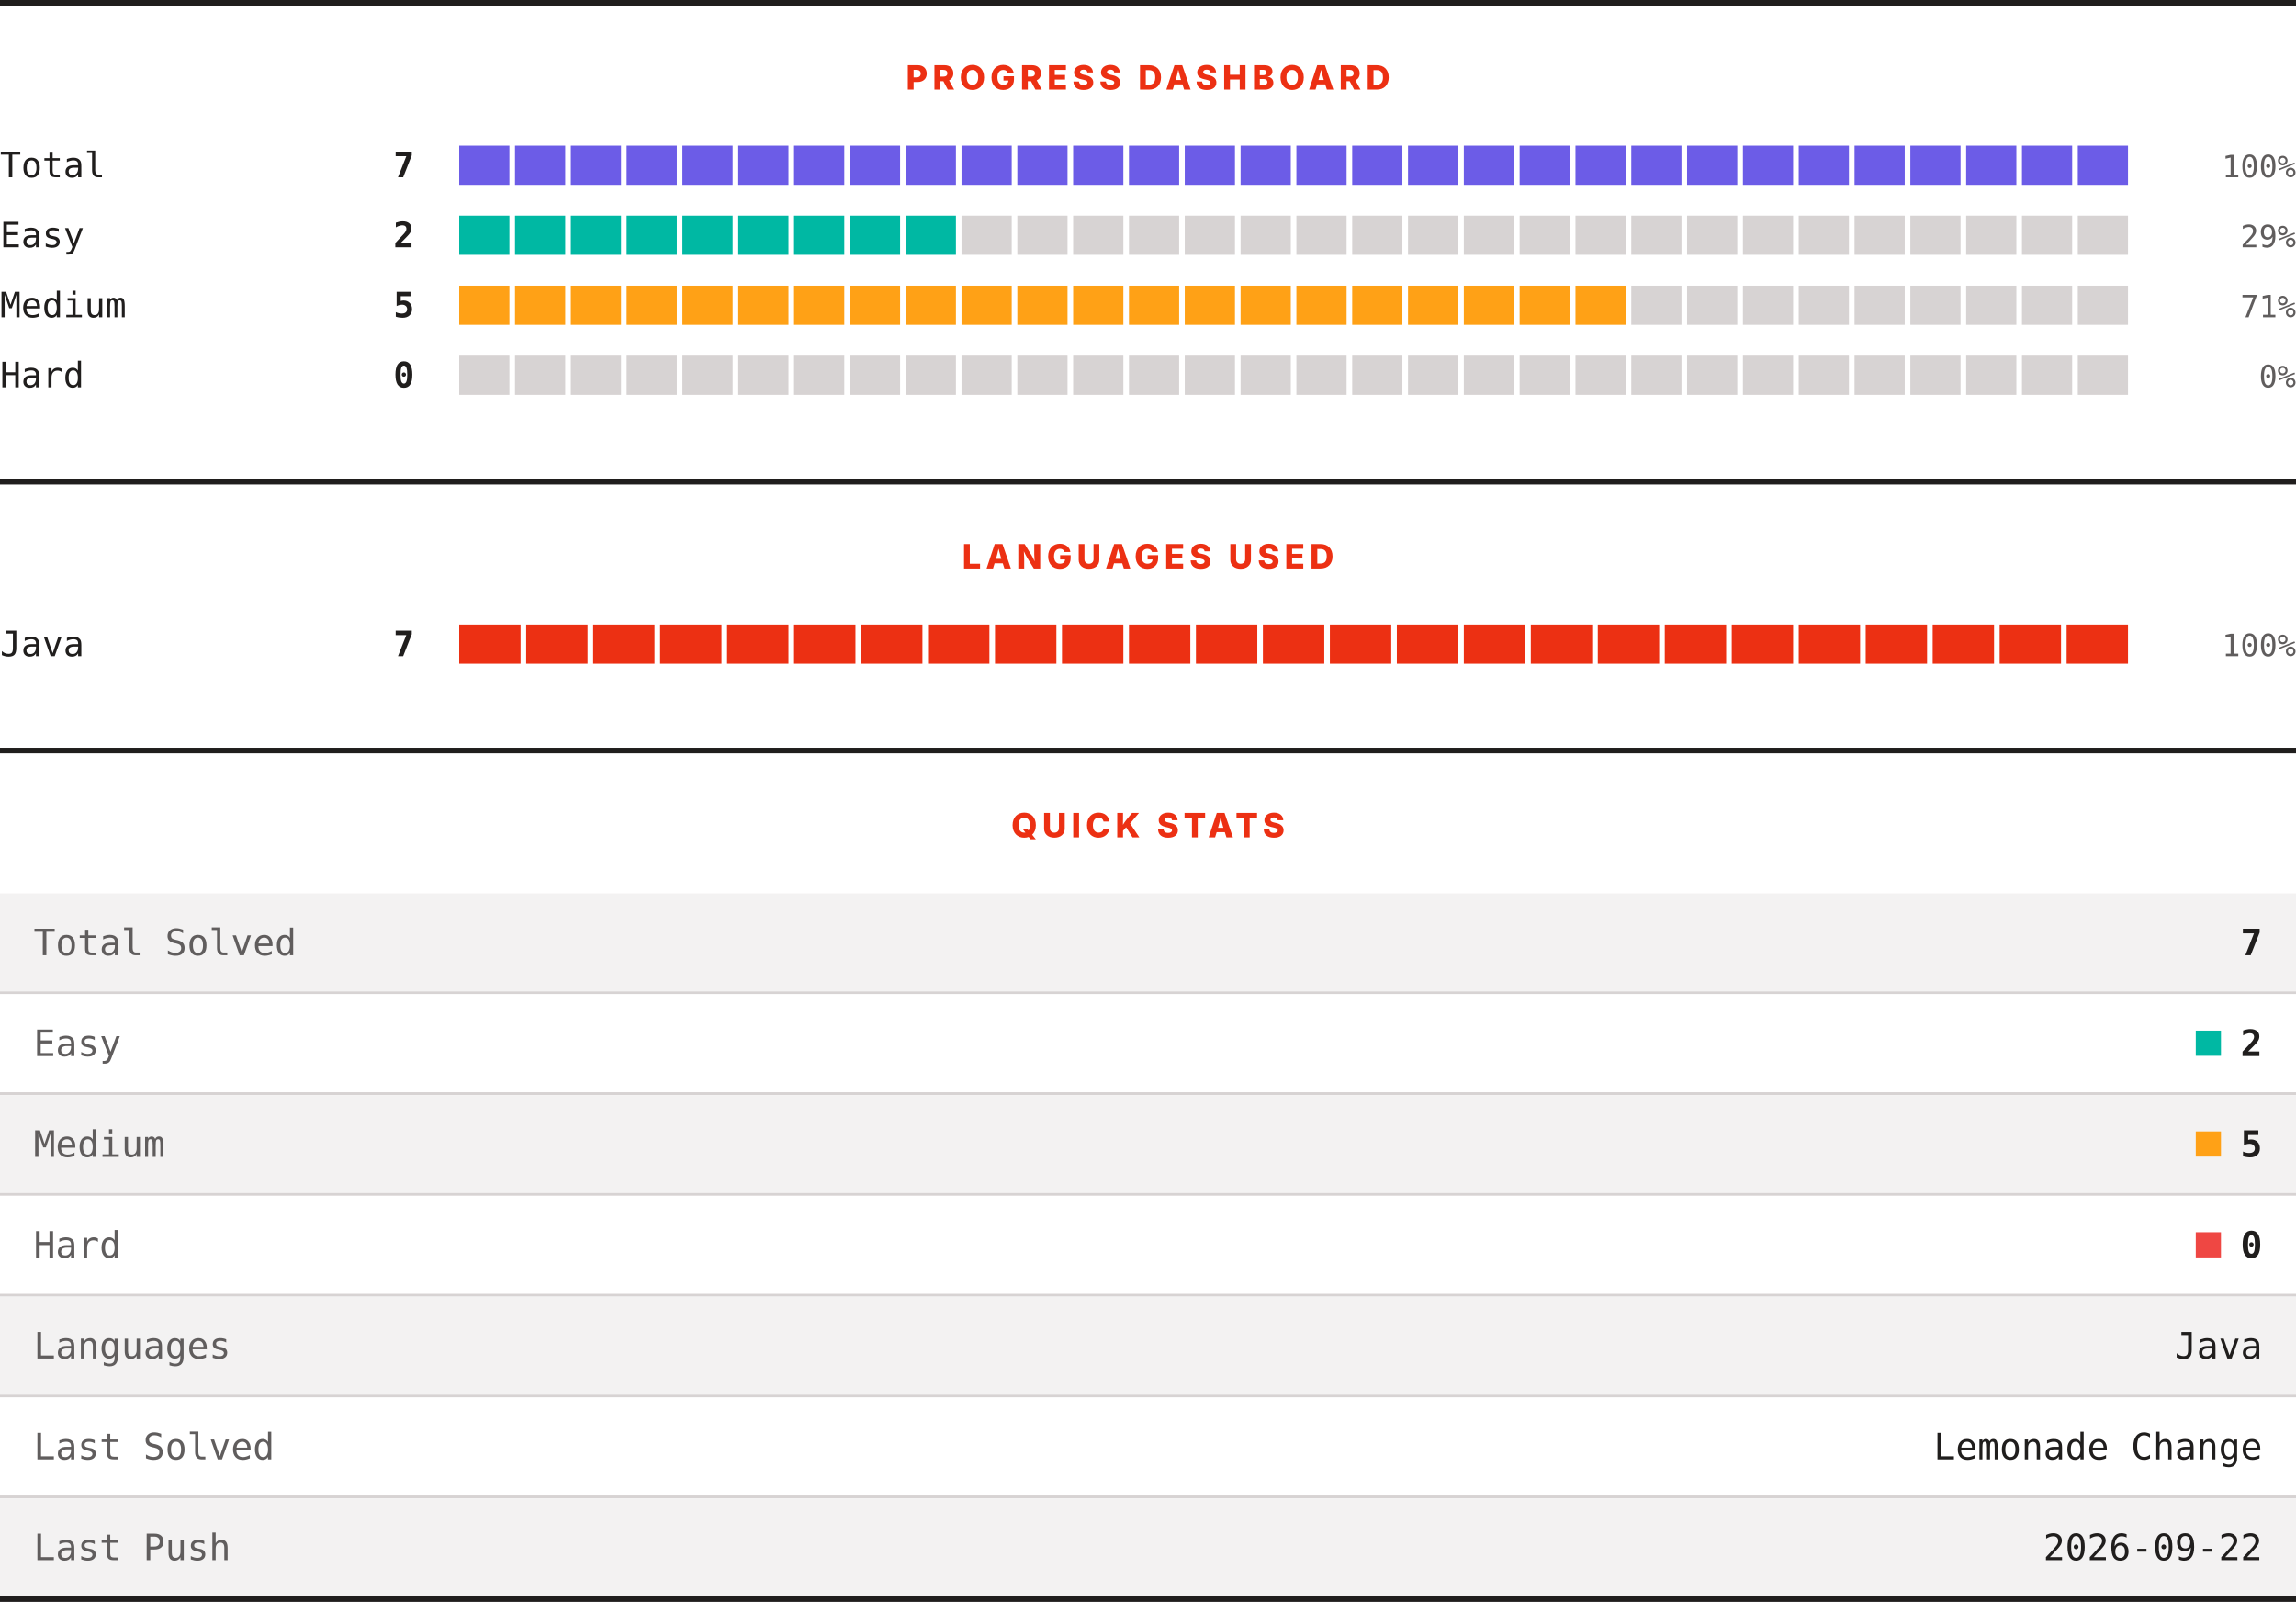
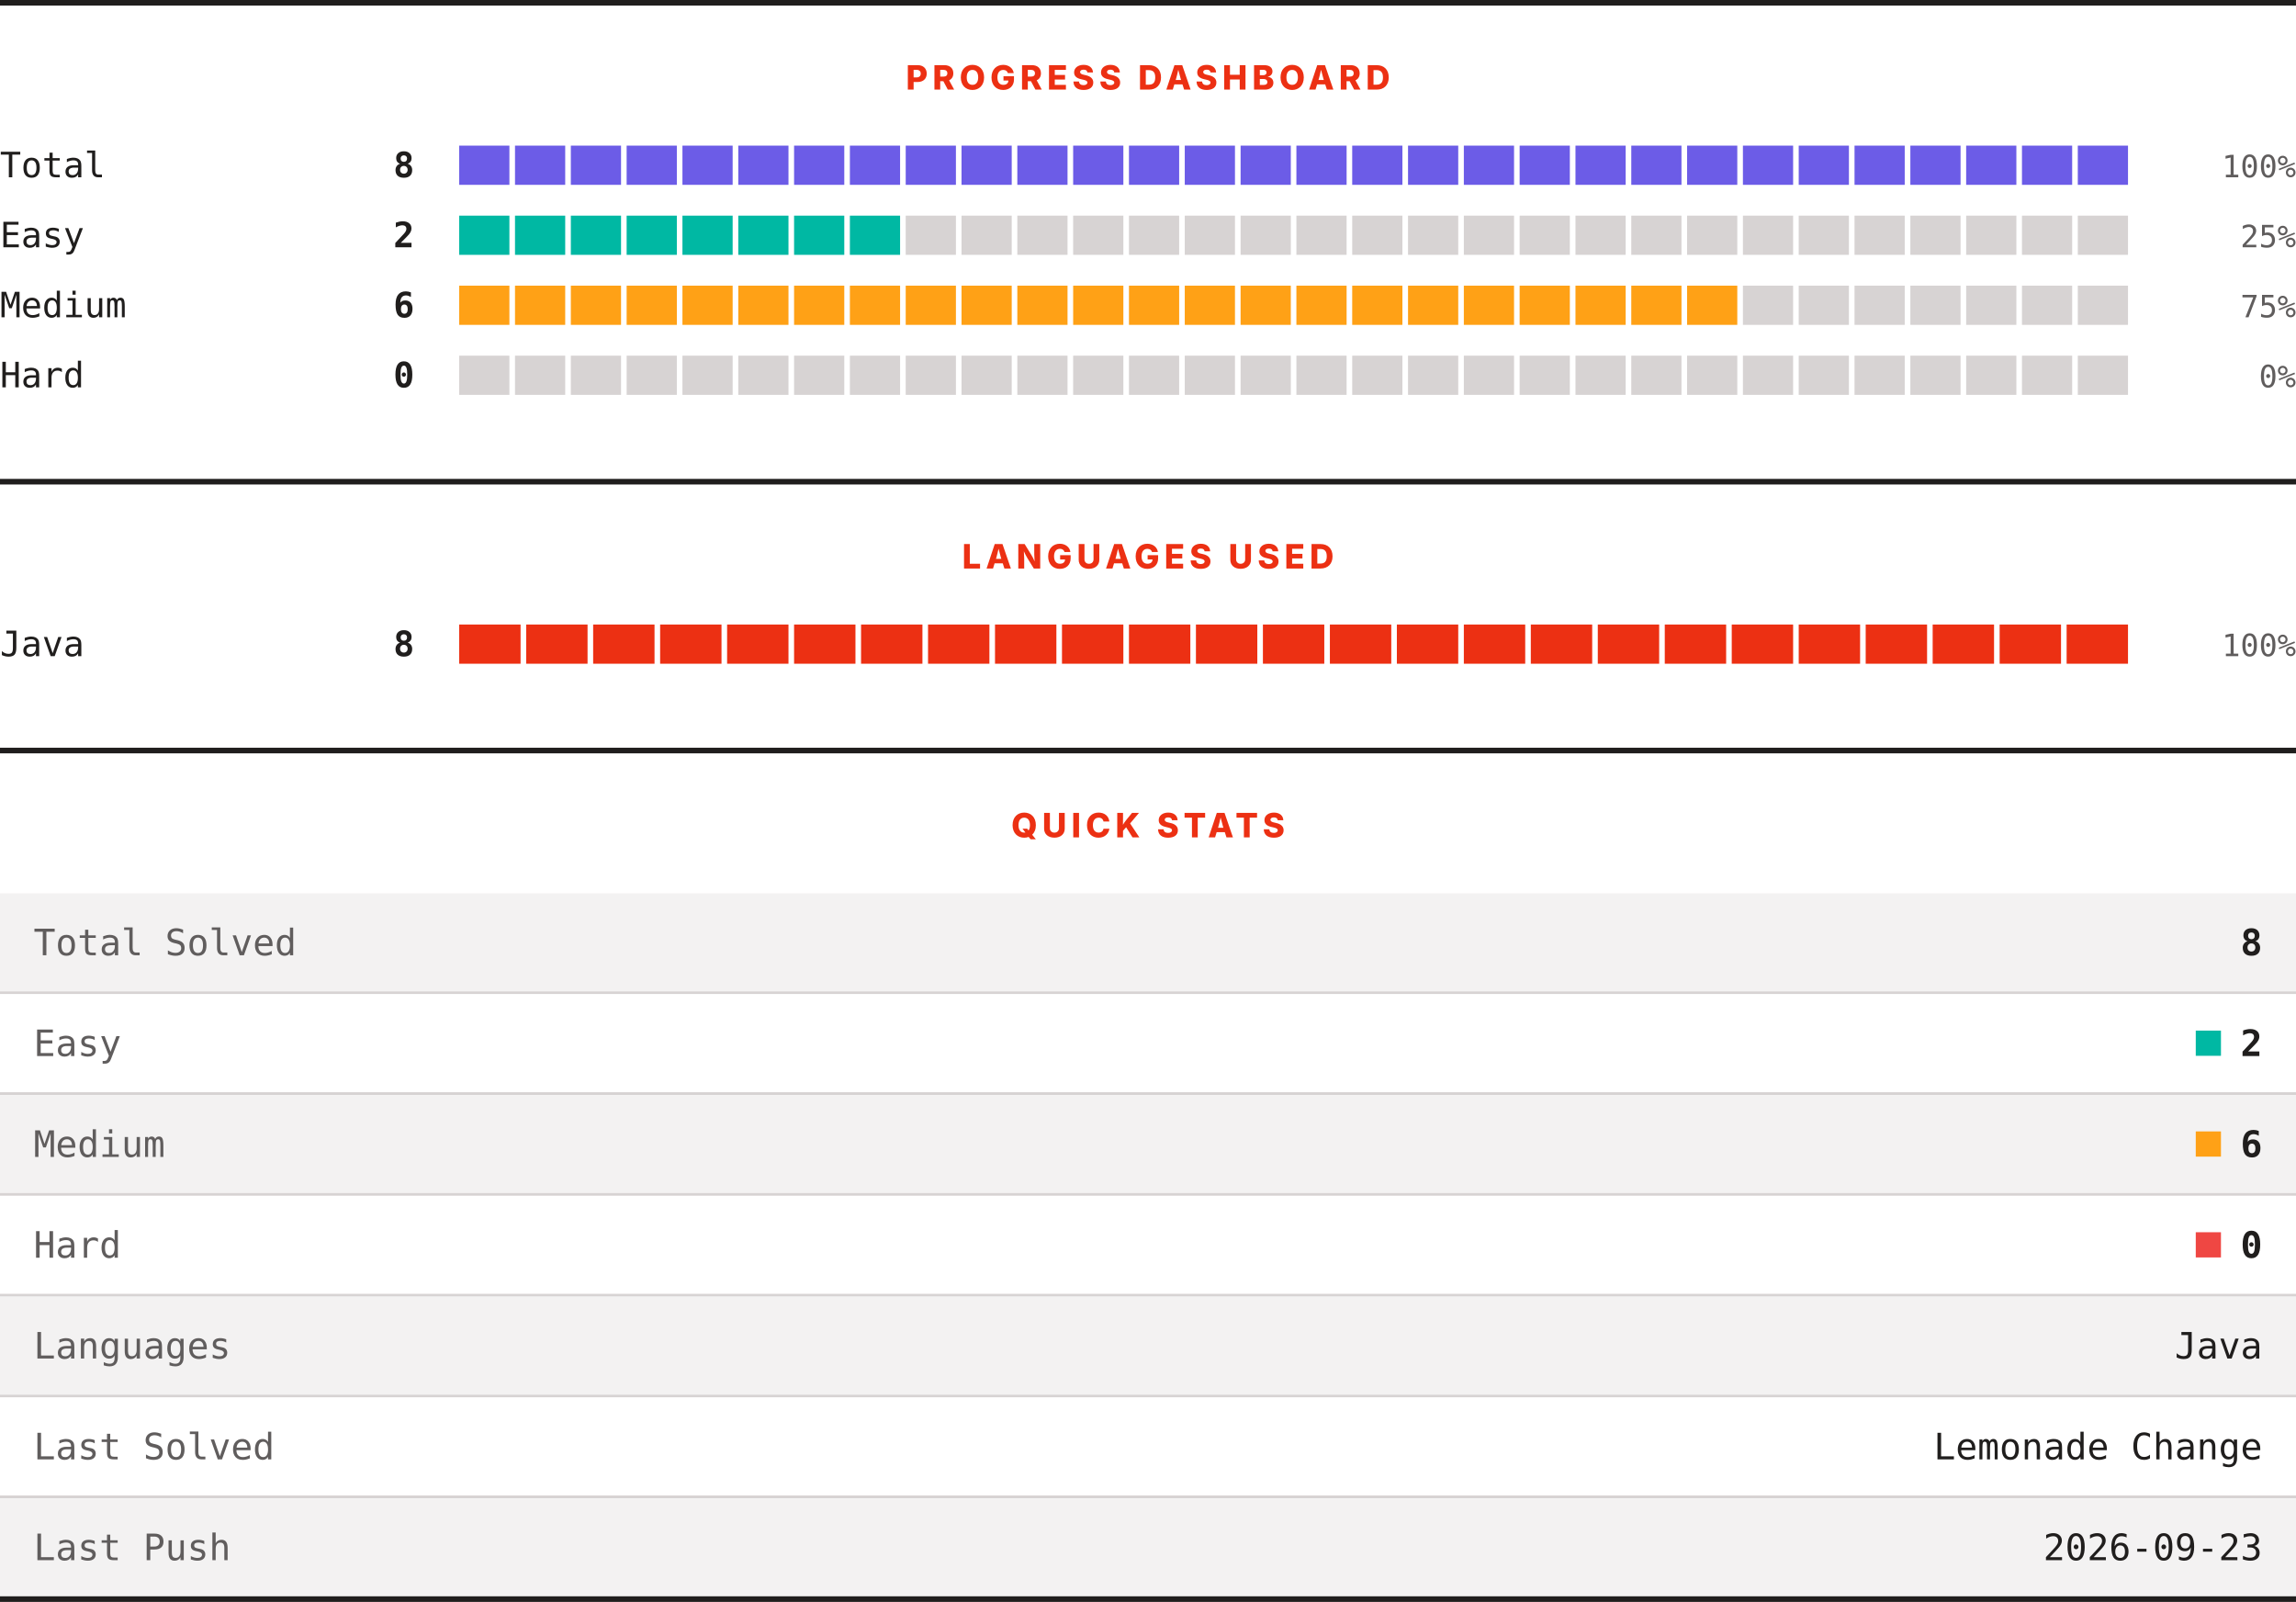
<svg xmlns="http://www.w3.org/2000/svg" width="820" height="572" viewBox="0 0 820 572" role="img" aria-label="LeetCode progress, languages and quick stats">
  <rect width="820" height="572" fill="#ffffff" />
  <rect x="0" y="0" width="820" height="2" fill="#201e1d" />
  <text x="410" y="32" text-anchor="middle" font-family="Archivo, system-ui, -apple-system, Segoe UI, sans-serif" font-size="12" font-weight="800" letter-spacing="1.68" fill="#ec3013">PROGRESS DASHBOARD</text>
  <text x="0" y="63.3" font-family="ui-monospace, SFMono-Regular, Menlo, Consolas, monospace" font-size="12.5" fill="#201e1d">Total</text>
-   <text x="148" y="63.3" text-anchor="end" font-family="ui-monospace, SFMono-Regular, Menlo, Consolas, monospace" font-size="12.5" font-weight="700" fill="#201e1d">7</text>
+   <text x="148" y="63.3" text-anchor="end" font-family="ui-monospace, SFMono-Regular, Menlo, Consolas, monospace" font-size="12.5" font-weight="700" fill="#201e1d">8</text>
  <rect x="164.00" y="52" width="17.93" height="14" fill="#6c5ce7" />
  <rect x="183.93" y="52" width="17.93" height="14" fill="#6c5ce7" />
  <rect x="203.87" y="52" width="17.93" height="14" fill="#6c5ce7" />
  <rect x="223.80" y="52" width="17.93" height="14" fill="#6c5ce7" />
  <rect x="243.73" y="52" width="17.93" height="14" fill="#6c5ce7" />
  <rect x="263.67" y="52" width="17.93" height="14" fill="#6c5ce7" />
  <rect x="283.60" y="52" width="17.93" height="14" fill="#6c5ce7" />
  <rect x="303.53" y="52" width="17.93" height="14" fill="#6c5ce7" />
  <rect x="323.47" y="52" width="17.93" height="14" fill="#6c5ce7" />
  <rect x="343.40" y="52" width="17.93" height="14" fill="#6c5ce7" />
  <rect x="363.33" y="52" width="17.93" height="14" fill="#6c5ce7" />
  <rect x="383.27" y="52" width="17.93" height="14" fill="#6c5ce7" />
  <rect x="403.20" y="52" width="17.93" height="14" fill="#6c5ce7" />
  <rect x="423.13" y="52" width="17.93" height="14" fill="#6c5ce7" />
  <rect x="443.07" y="52" width="17.93" height="14" fill="#6c5ce7" />
  <rect x="463.00" y="52" width="17.93" height="14" fill="#6c5ce7" />
  <rect x="482.93" y="52" width="17.93" height="14" fill="#6c5ce7" />
  <rect x="502.87" y="52" width="17.93" height="14" fill="#6c5ce7" />
  <rect x="522.80" y="52" width="17.93" height="14" fill="#6c5ce7" />
  <rect x="542.73" y="52" width="17.93" height="14" fill="#6c5ce7" />
  <rect x="562.67" y="52" width="17.93" height="14" fill="#6c5ce7" />
  <rect x="582.60" y="52" width="17.93" height="14" fill="#6c5ce7" />
  <rect x="602.53" y="52" width="17.93" height="14" fill="#6c5ce7" />
  <rect x="622.47" y="52" width="17.93" height="14" fill="#6c5ce7" />
  <rect x="642.40" y="52" width="17.93" height="14" fill="#6c5ce7" />
  <rect x="662.33" y="52" width="17.93" height="14" fill="#6c5ce7" />
  <rect x="682.27" y="52" width="17.93" height="14" fill="#6c5ce7" />
  <rect x="702.20" y="52" width="17.93" height="14" fill="#6c5ce7" />
  <rect x="722.13" y="52" width="17.93" height="14" fill="#6c5ce7" />
  <rect x="742.07" y="52" width="17.93" height="14" fill="#6c5ce7" />
  <text x="820" y="63.3" text-anchor="end" font-family="ui-monospace, SFMono-Regular, Menlo, Consolas, monospace" font-size="11" fill="#605d5d">100%</text>
  <text x="0" y="88.3" font-family="ui-monospace, SFMono-Regular, Menlo, Consolas, monospace" font-size="12.5" fill="#201e1d">Easy</text>
  <text x="148" y="88.3" text-anchor="end" font-family="ui-monospace, SFMono-Regular, Menlo, Consolas, monospace" font-size="12.5" font-weight="700" fill="#201e1d">2</text>
  <rect x="164.00" y="77" width="17.93" height="14" fill="#00b8a3" />
  <rect x="183.93" y="77" width="17.93" height="14" fill="#00b8a3" />
  <rect x="203.87" y="77" width="17.93" height="14" fill="#00b8a3" />
  <rect x="223.80" y="77" width="17.93" height="14" fill="#00b8a3" />
  <rect x="243.73" y="77" width="17.93" height="14" fill="#00b8a3" />
  <rect x="263.67" y="77" width="17.93" height="14" fill="#00b8a3" />
  <rect x="283.60" y="77" width="17.93" height="14" fill="#00b8a3" />
  <rect x="303.53" y="77" width="17.93" height="14" fill="#00b8a3" />
-   <rect x="323.47" y="77" width="17.93" height="14" fill="#00b8a3" />
+   <rect x="323.47" y="77" width="17.93" height="14" fill="#d7d3d3" />
  <rect x="343.40" y="77" width="17.93" height="14" fill="#d7d3d3" />
  <rect x="363.33" y="77" width="17.93" height="14" fill="#d7d3d3" />
  <rect x="383.27" y="77" width="17.93" height="14" fill="#d7d3d3" />
  <rect x="403.20" y="77" width="17.93" height="14" fill="#d7d3d3" />
  <rect x="423.13" y="77" width="17.93" height="14" fill="#d7d3d3" />
  <rect x="443.07" y="77" width="17.93" height="14" fill="#d7d3d3" />
  <rect x="463.00" y="77" width="17.93" height="14" fill="#d7d3d3" />
  <rect x="482.93" y="77" width="17.93" height="14" fill="#d7d3d3" />
  <rect x="502.87" y="77" width="17.93" height="14" fill="#d7d3d3" />
  <rect x="522.80" y="77" width="17.93" height="14" fill="#d7d3d3" />
  <rect x="542.73" y="77" width="17.93" height="14" fill="#d7d3d3" />
  <rect x="562.67" y="77" width="17.93" height="14" fill="#d7d3d3" />
  <rect x="582.60" y="77" width="17.93" height="14" fill="#d7d3d3" />
  <rect x="602.53" y="77" width="17.93" height="14" fill="#d7d3d3" />
  <rect x="622.47" y="77" width="17.93" height="14" fill="#d7d3d3" />
  <rect x="642.40" y="77" width="17.93" height="14" fill="#d7d3d3" />
  <rect x="662.33" y="77" width="17.93" height="14" fill="#d7d3d3" />
  <rect x="682.27" y="77" width="17.93" height="14" fill="#d7d3d3" />
  <rect x="702.20" y="77" width="17.93" height="14" fill="#d7d3d3" />
  <rect x="722.13" y="77" width="17.93" height="14" fill="#d7d3d3" />
  <rect x="742.07" y="77" width="17.93" height="14" fill="#d7d3d3" />
-   <text x="820" y="88.3" text-anchor="end" font-family="ui-monospace, SFMono-Regular, Menlo, Consolas, monospace" font-size="11" fill="#605d5d">29%</text>
+   <text x="820" y="88.3" text-anchor="end" font-family="ui-monospace, SFMono-Regular, Menlo, Consolas, monospace" font-size="11" fill="#605d5d">25%</text>
  <text x="0" y="113.3" font-family="ui-monospace, SFMono-Regular, Menlo, Consolas, monospace" font-size="12.5" fill="#201e1d">Medium</text>
-   <text x="148" y="113.3" text-anchor="end" font-family="ui-monospace, SFMono-Regular, Menlo, Consolas, monospace" font-size="12.5" font-weight="700" fill="#201e1d">5</text>
+   <text x="148" y="113.3" text-anchor="end" font-family="ui-monospace, SFMono-Regular, Menlo, Consolas, monospace" font-size="12.5" font-weight="700" fill="#201e1d">6</text>
  <rect x="164.00" y="102" width="17.93" height="14" fill="#ffa116" />
  <rect x="183.93" y="102" width="17.93" height="14" fill="#ffa116" />
  <rect x="203.87" y="102" width="17.93" height="14" fill="#ffa116" />
  <rect x="223.80" y="102" width="17.93" height="14" fill="#ffa116" />
  <rect x="243.73" y="102" width="17.93" height="14" fill="#ffa116" />
  <rect x="263.67" y="102" width="17.93" height="14" fill="#ffa116" />
  <rect x="283.60" y="102" width="17.93" height="14" fill="#ffa116" />
  <rect x="303.53" y="102" width="17.93" height="14" fill="#ffa116" />
  <rect x="323.47" y="102" width="17.93" height="14" fill="#ffa116" />
  <rect x="343.40" y="102" width="17.93" height="14" fill="#ffa116" />
  <rect x="363.33" y="102" width="17.93" height="14" fill="#ffa116" />
  <rect x="383.27" y="102" width="17.93" height="14" fill="#ffa116" />
  <rect x="403.20" y="102" width="17.93" height="14" fill="#ffa116" />
  <rect x="423.13" y="102" width="17.93" height="14" fill="#ffa116" />
  <rect x="443.07" y="102" width="17.93" height="14" fill="#ffa116" />
  <rect x="463.00" y="102" width="17.93" height="14" fill="#ffa116" />
  <rect x="482.93" y="102" width="17.93" height="14" fill="#ffa116" />
  <rect x="502.87" y="102" width="17.93" height="14" fill="#ffa116" />
  <rect x="522.80" y="102" width="17.93" height="14" fill="#ffa116" />
  <rect x="542.73" y="102" width="17.93" height="14" fill="#ffa116" />
  <rect x="562.67" y="102" width="17.93" height="14" fill="#ffa116" />
-   <rect x="582.60" y="102" width="17.93" height="14" fill="#d7d3d3" />
-   <rect x="602.53" y="102" width="17.93" height="14" fill="#d7d3d3" />
+   <rect x="582.60" y="102" width="17.93" height="14" fill="#ffa116" />
+   <rect x="602.53" y="102" width="17.93" height="14" fill="#ffa116" />
  <rect x="622.47" y="102" width="17.93" height="14" fill="#d7d3d3" />
  <rect x="642.40" y="102" width="17.93" height="14" fill="#d7d3d3" />
  <rect x="662.33" y="102" width="17.93" height="14" fill="#d7d3d3" />
  <rect x="682.27" y="102" width="17.93" height="14" fill="#d7d3d3" />
  <rect x="702.20" y="102" width="17.93" height="14" fill="#d7d3d3" />
  <rect x="722.13" y="102" width="17.93" height="14" fill="#d7d3d3" />
  <rect x="742.07" y="102" width="17.93" height="14" fill="#d7d3d3" />
-   <text x="820" y="113.3" text-anchor="end" font-family="ui-monospace, SFMono-Regular, Menlo, Consolas, monospace" font-size="11" fill="#605d5d">71%</text>
+   <text x="820" y="113.3" text-anchor="end" font-family="ui-monospace, SFMono-Regular, Menlo, Consolas, monospace" font-size="11" fill="#605d5d">75%</text>
  <text x="0" y="138.3" font-family="ui-monospace, SFMono-Regular, Menlo, Consolas, monospace" font-size="12.5" fill="#201e1d">Hard</text>
  <text x="148" y="138.3" text-anchor="end" font-family="ui-monospace, SFMono-Regular, Menlo, Consolas, monospace" font-size="12.5" font-weight="700" fill="#201e1d">0</text>
  <rect x="164.00" y="127" width="17.93" height="14" fill="#d7d3d3" />
  <rect x="183.93" y="127" width="17.93" height="14" fill="#d7d3d3" />
  <rect x="203.87" y="127" width="17.93" height="14" fill="#d7d3d3" />
  <rect x="223.80" y="127" width="17.93" height="14" fill="#d7d3d3" />
  <rect x="243.73" y="127" width="17.93" height="14" fill="#d7d3d3" />
  <rect x="263.67" y="127" width="17.93" height="14" fill="#d7d3d3" />
  <rect x="283.60" y="127" width="17.93" height="14" fill="#d7d3d3" />
  <rect x="303.53" y="127" width="17.93" height="14" fill="#d7d3d3" />
  <rect x="323.47" y="127" width="17.93" height="14" fill="#d7d3d3" />
  <rect x="343.40" y="127" width="17.93" height="14" fill="#d7d3d3" />
  <rect x="363.33" y="127" width="17.93" height="14" fill="#d7d3d3" />
  <rect x="383.27" y="127" width="17.93" height="14" fill="#d7d3d3" />
  <rect x="403.20" y="127" width="17.93" height="14" fill="#d7d3d3" />
  <rect x="423.13" y="127" width="17.93" height="14" fill="#d7d3d3" />
  <rect x="443.07" y="127" width="17.93" height="14" fill="#d7d3d3" />
  <rect x="463.00" y="127" width="17.93" height="14" fill="#d7d3d3" />
  <rect x="482.93" y="127" width="17.93" height="14" fill="#d7d3d3" />
  <rect x="502.87" y="127" width="17.93" height="14" fill="#d7d3d3" />
  <rect x="522.80" y="127" width="17.93" height="14" fill="#d7d3d3" />
  <rect x="542.73" y="127" width="17.93" height="14" fill="#d7d3d3" />
  <rect x="562.67" y="127" width="17.93" height="14" fill="#d7d3d3" />
  <rect x="582.60" y="127" width="17.93" height="14" fill="#d7d3d3" />
  <rect x="602.53" y="127" width="17.93" height="14" fill="#d7d3d3" />
  <rect x="622.47" y="127" width="17.93" height="14" fill="#d7d3d3" />
  <rect x="642.40" y="127" width="17.93" height="14" fill="#d7d3d3" />
  <rect x="662.33" y="127" width="17.93" height="14" fill="#d7d3d3" />
  <rect x="682.27" y="127" width="17.93" height="14" fill="#d7d3d3" />
  <rect x="702.20" y="127" width="17.93" height="14" fill="#d7d3d3" />
  <rect x="722.13" y="127" width="17.93" height="14" fill="#d7d3d3" />
  <rect x="742.07" y="127" width="17.93" height="14" fill="#d7d3d3" />
  <text x="820" y="138.3" text-anchor="end" font-family="ui-monospace, SFMono-Regular, Menlo, Consolas, monospace" font-size="11" fill="#605d5d">0%</text>
  <rect x="0" y="171" width="820" height="2" fill="#201e1d" />
  <text x="410" y="203" text-anchor="middle" font-family="Archivo, system-ui, -apple-system, Segoe UI, sans-serif" font-size="12" font-weight="800" letter-spacing="1.68" fill="#ec3013">LANGUAGES USED</text>
  <text x="0" y="234.3" font-family="ui-monospace, SFMono-Regular, Menlo, Consolas, monospace" font-size="12.5" fill="#201e1d">Java</text>
-   <text x="148" y="234.3" text-anchor="end" font-family="ui-monospace, SFMono-Regular, Menlo, Consolas, monospace" font-size="12.5" font-weight="700" fill="#201e1d">7</text>
+   <text x="148" y="234.3" text-anchor="end" font-family="ui-monospace, SFMono-Regular, Menlo, Consolas, monospace" font-size="12.5" font-weight="700" fill="#201e1d">8</text>
  <rect x="164.00" y="223" width="21.92" height="14" fill="#ec3013" />
  <rect x="187.92" y="223" width="21.92" height="14" fill="#ec3013" />
  <rect x="211.84" y="223" width="21.92" height="14" fill="#ec3013" />
  <rect x="235.76" y="223" width="21.92" height="14" fill="#ec3013" />
  <rect x="259.68" y="223" width="21.92" height="14" fill="#ec3013" />
  <rect x="283.60" y="223" width="21.92" height="14" fill="#ec3013" />
  <rect x="307.52" y="223" width="21.92" height="14" fill="#ec3013" />
  <rect x="331.44" y="223" width="21.92" height="14" fill="#ec3013" />
  <rect x="355.36" y="223" width="21.92" height="14" fill="#ec3013" />
  <rect x="379.28" y="223" width="21.92" height="14" fill="#ec3013" />
  <rect x="403.20" y="223" width="21.92" height="14" fill="#ec3013" />
  <rect x="427.12" y="223" width="21.92" height="14" fill="#ec3013" />
  <rect x="451.04" y="223" width="21.92" height="14" fill="#ec3013" />
  <rect x="474.96" y="223" width="21.92" height="14" fill="#ec3013" />
  <rect x="498.88" y="223" width="21.92" height="14" fill="#ec3013" />
  <rect x="522.80" y="223" width="21.92" height="14" fill="#ec3013" />
  <rect x="546.72" y="223" width="21.92" height="14" fill="#ec3013" />
  <rect x="570.64" y="223" width="21.92" height="14" fill="#ec3013" />
  <rect x="594.56" y="223" width="21.92" height="14" fill="#ec3013" />
  <rect x="618.48" y="223" width="21.92" height="14" fill="#ec3013" />
  <rect x="642.40" y="223" width="21.92" height="14" fill="#ec3013" />
  <rect x="666.32" y="223" width="21.92" height="14" fill="#ec3013" />
  <rect x="690.24" y="223" width="21.92" height="14" fill="#ec3013" />
  <rect x="714.16" y="223" width="21.92" height="14" fill="#ec3013" />
  <rect x="738.08" y="223" width="21.92" height="14" fill="#ec3013" />
  <text x="820" y="234.3" text-anchor="end" font-family="ui-monospace, SFMono-Regular, Menlo, Consolas, monospace" font-size="11" fill="#605d5d">100%</text>
  <rect x="0" y="267" width="820" height="2" fill="#201e1d" />
  <text x="410" y="299" text-anchor="middle" font-family="Archivo, system-ui, -apple-system, Segoe UI, sans-serif" font-size="12" font-weight="800" letter-spacing="1.68" fill="#ec3013">QUICK STATS</text>
  <rect x="0" y="319" width="820" height="35" fill="#f3f2f2" />
  <text x="12" y="341.1" font-family="ui-monospace, SFMono-Regular, Menlo, Consolas, monospace" font-size="13" fill="#605d5d">Total Solved</text>
-   <text x="808" y="341.1" text-anchor="end" font-family="ui-monospace, SFMono-Regular, Menlo, Consolas, monospace" font-size="13" font-weight="700" fill="#201e1d">7</text>
+   <text x="808" y="341.1" text-anchor="end" font-family="ui-monospace, SFMono-Regular, Menlo, Consolas, monospace" font-size="13" font-weight="700" fill="#201e1d">8</text>
  <rect x="0" y="354" width="820" height="1" fill="#d7d3d3" />
  <rect x="0" y="355" width="820" height="35" fill="#ffffff" />
  <text x="12" y="377.1" font-family="ui-monospace, SFMono-Regular, Menlo, Consolas, monospace" font-size="13" fill="#605d5d">Easy</text>
  <rect x="784.2" y="368" width="9" height="9" fill="#00b8a3" />
  <text x="808" y="377.1" text-anchor="end" font-family="ui-monospace, SFMono-Regular, Menlo, Consolas, monospace" font-size="13" font-weight="700" fill="#201e1d">2</text>
  <rect x="0" y="390" width="820" height="1" fill="#d7d3d3" />
  <rect x="0" y="391" width="820" height="35" fill="#f3f2f2" />
  <text x="12" y="413.1" font-family="ui-monospace, SFMono-Regular, Menlo, Consolas, monospace" font-size="13" fill="#605d5d">Medium</text>
  <rect x="784.2" y="404" width="9" height="9" fill="#ffa116" />
-   <text x="808" y="413.1" text-anchor="end" font-family="ui-monospace, SFMono-Regular, Menlo, Consolas, monospace" font-size="13" font-weight="700" fill="#201e1d">5</text>
+   <text x="808" y="413.1" text-anchor="end" font-family="ui-monospace, SFMono-Regular, Menlo, Consolas, monospace" font-size="13" font-weight="700" fill="#201e1d">6</text>
  <rect x="0" y="426" width="820" height="1" fill="#d7d3d3" />
  <rect x="0" y="427" width="820" height="35" fill="#ffffff" />
  <text x="12" y="449.1" font-family="ui-monospace, SFMono-Regular, Menlo, Consolas, monospace" font-size="13" fill="#605d5d">Hard</text>
  <rect x="784.2" y="440" width="9" height="9" fill="#ef4743" />
  <text x="808" y="449.1" text-anchor="end" font-family="ui-monospace, SFMono-Regular, Menlo, Consolas, monospace" font-size="13" font-weight="700" fill="#201e1d">0</text>
  <rect x="0" y="462" width="820" height="1" fill="#d7d3d3" />
  <rect x="0" y="463" width="820" height="35" fill="#f3f2f2" />
  <text x="12" y="485.1" font-family="ui-monospace, SFMono-Regular, Menlo, Consolas, monospace" font-size="13" fill="#605d5d">Languages</text>
  <text x="808" y="485.1" text-anchor="end" font-family="ui-monospace, SFMono-Regular, Menlo, Consolas, monospace" font-size="13" fill="#201e1d">Java</text>
  <rect x="0" y="498" width="820" height="1" fill="#d7d3d3" />
  <rect x="0" y="499" width="820" height="35" fill="#ffffff" />
  <text x="12" y="521.1" font-family="ui-monospace, SFMono-Regular, Menlo, Consolas, monospace" font-size="13" fill="#605d5d">Last Solved</text>
  <text x="808" y="521.1" text-anchor="end" font-family="ui-monospace, SFMono-Regular, Menlo, Consolas, monospace" font-size="13" fill="#201e1d">Lemonade Change</text>
  <rect x="0" y="534" width="820" height="1" fill="#d7d3d3" />
  <rect x="0" y="535" width="820" height="35" fill="#f3f2f2" />
  <text x="12" y="557.1" font-family="ui-monospace, SFMono-Regular, Menlo, Consolas, monospace" font-size="13" fill="#605d5d">Last Push</text>
-   <text x="808" y="557.1" text-anchor="end" font-family="ui-monospace, SFMono-Regular, Menlo, Consolas, monospace" font-size="13" fill="#201e1d">2026-09-22</text>
+   <text x="808" y="557.1" text-anchor="end" font-family="ui-monospace, SFMono-Regular, Menlo, Consolas, monospace" font-size="13" fill="#201e1d">2026-09-23</text>
  <rect x="0" y="570" width="820" height="2" fill="#201e1d" />
</svg>
